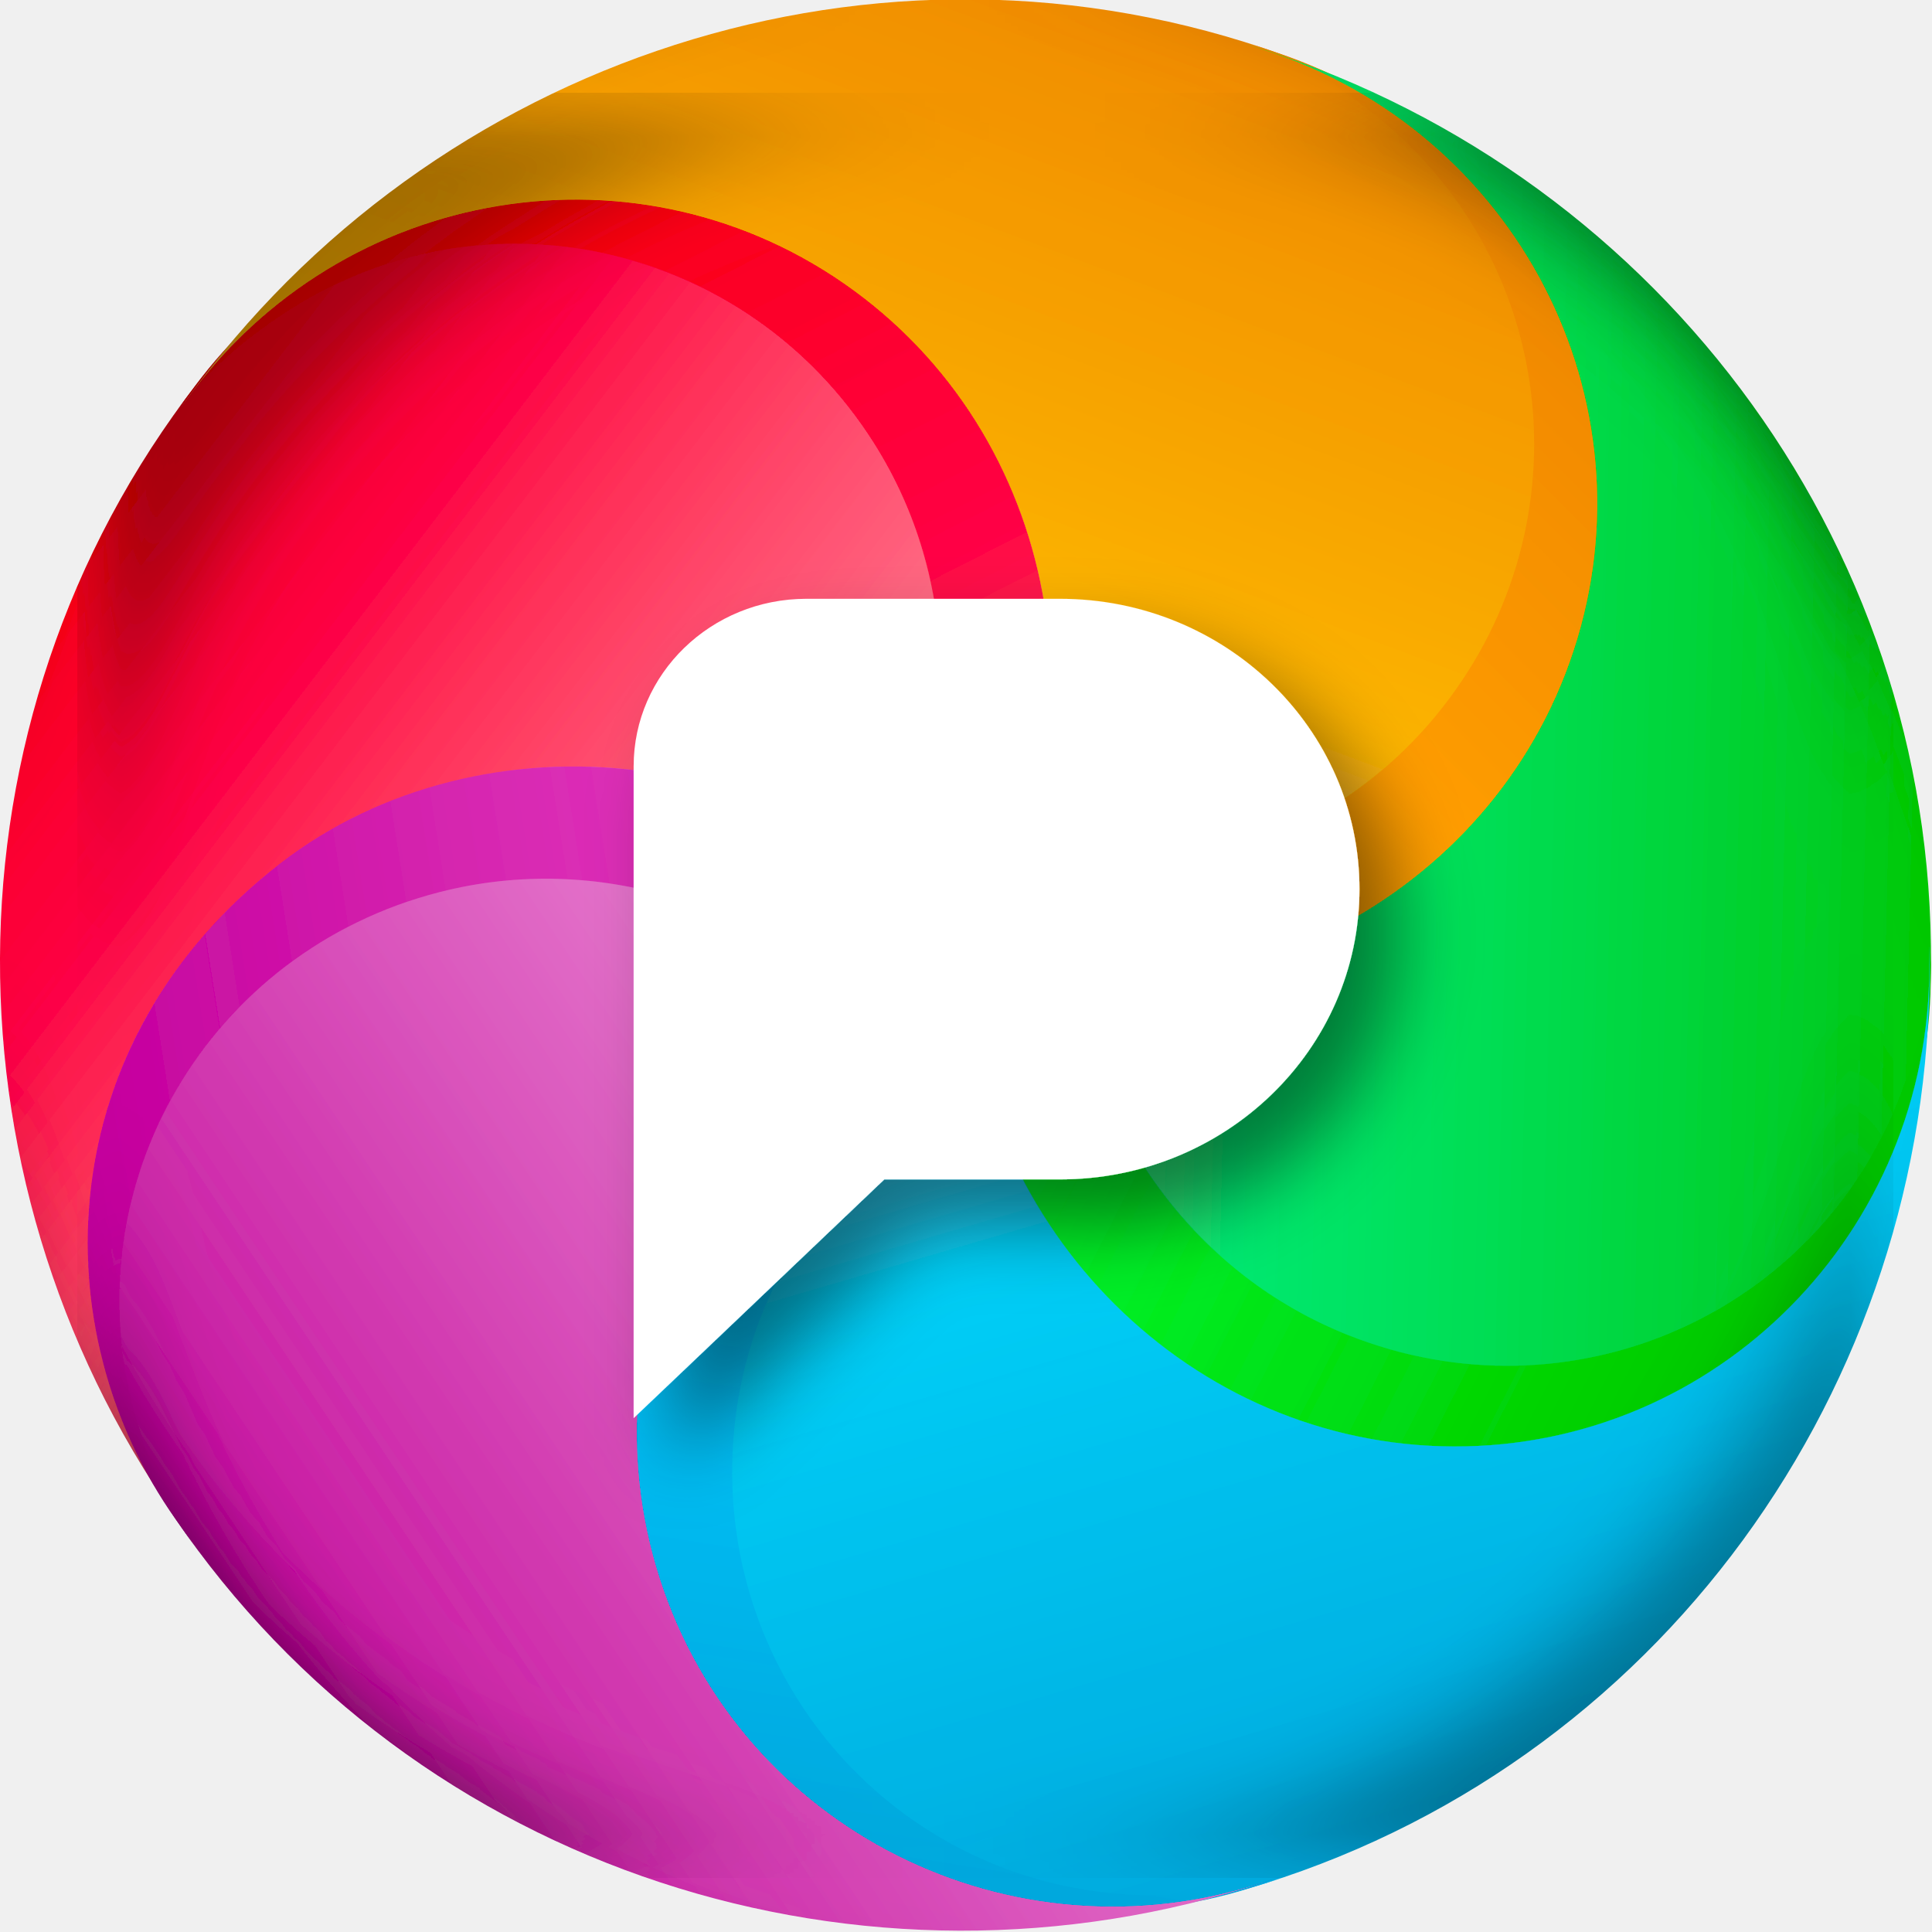
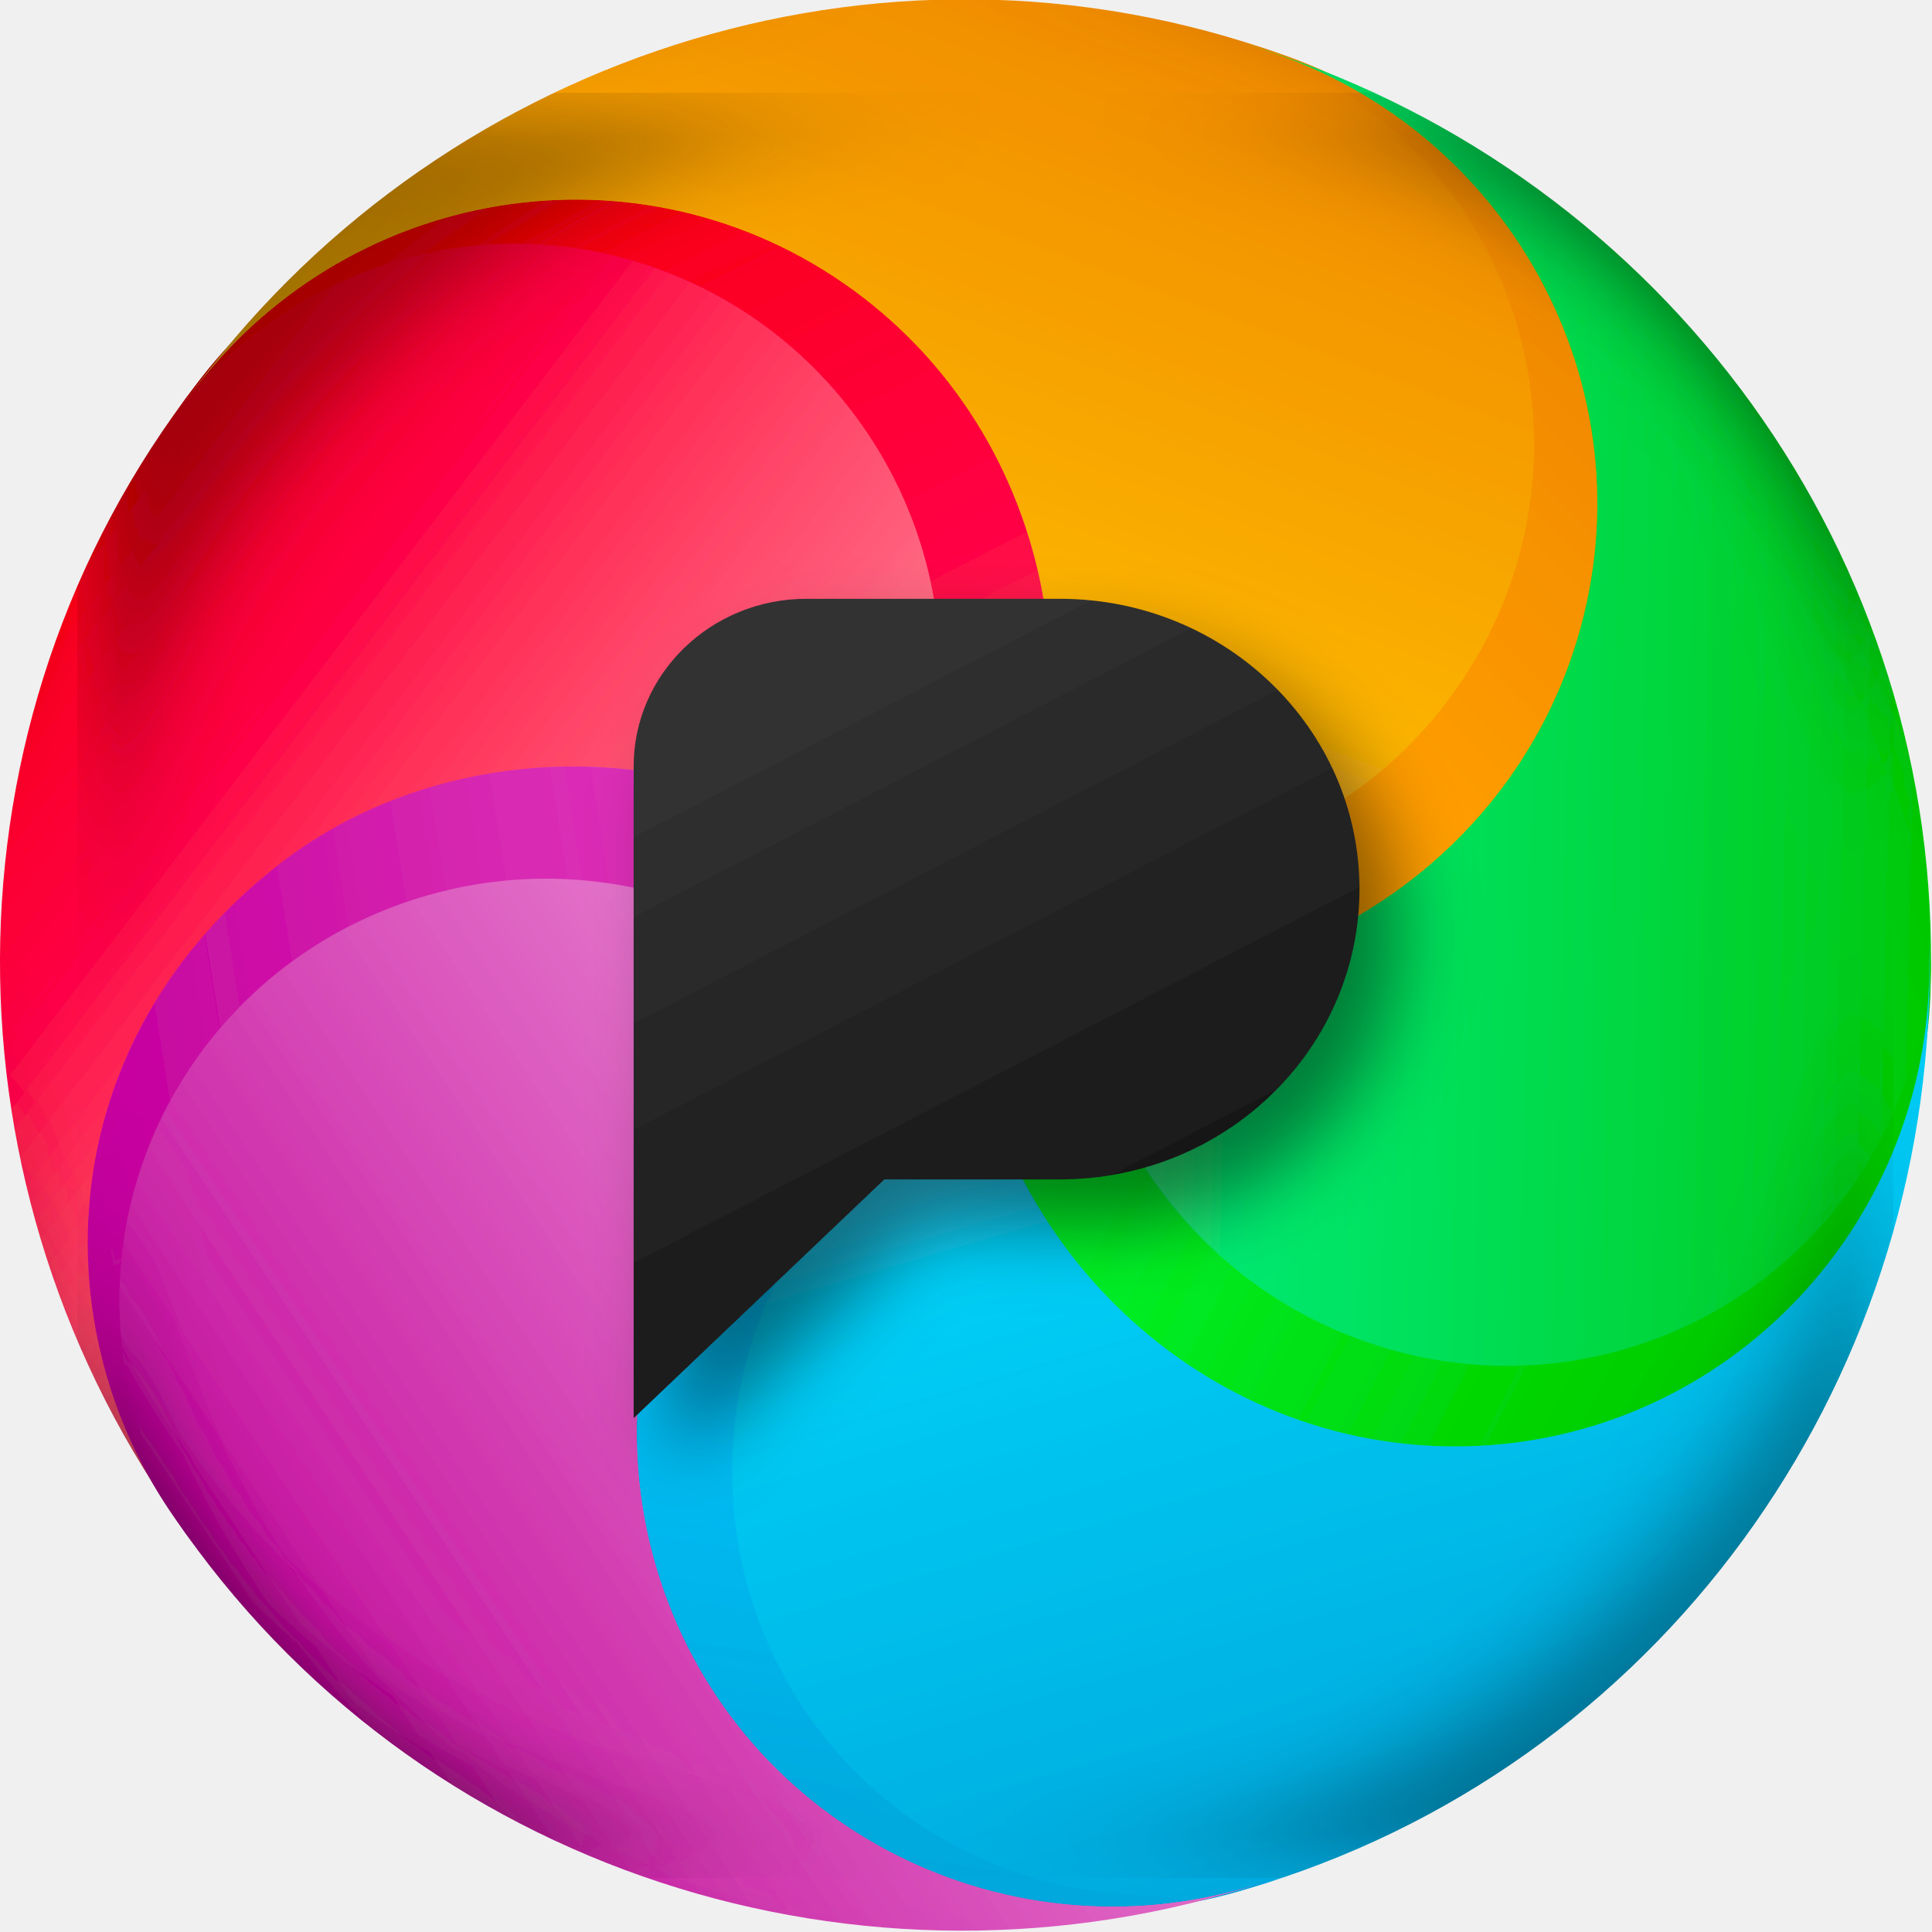
<svg xmlns="http://www.w3.org/2000/svg" xmlns:xlink="http://www.w3.org/1999/xlink" version="1.1" width="50" height="50">
  <defs>
    <path id="drop_shape" d="M 25,25 C 20.778,19.646 13.003,18.371 7.477,22.361 1.952,26.351 0.768,34.096 4.834,39.658 l 0.308,0.421 C -1.489,31.406 -1.815,19.241 4.795,10.326 l 0.118,-0.156 C 9.008,4.727 16.349,3.192 22.245,7.492 27.816,11.555 29.095,19.557 24.999,24.999 Z" />
    <path id="drop_seam" d="M 4.651,10.522 5.052,9.983 C 8.636,5.161 15.79,3.034 22.059,7.313 27.424,10.976 29.394,19.24 24.999,25.003 24.356,24.172 23.694,23.538 22.975,22.942 24.83,19.455 24.872,15.024 22.61,11.454 19.309,6.244 12.487,4.741 7.372,8.098 c -1.093,0.717 -2.054,1.542 -2.803,2.535 z" />
    <path id="center_logo_shape" d="m 22.886,30.523 h 4.545 c 4.281,0 7.752,-3.364 7.752,-7.513 0,-4.149 -3.471,-7.513 -7.752,-7.513 h -6.56 c -2.47,0 -4.472,1.941 -4.472,4.334 v 16.87 z" />
    <linearGradient id="drop_shape_red_gradient" gradientTransform="rotate(45 0.5 0.5)">
      <stop stop-color="#ea0d30" offset="0" />
      <stop stop-color="#fbafbb" offset="1" />
    </linearGradient>
    <linearGradient id="drop_seam_red_gradient" gradientTransform="rotate(60 0.5 0.5)">
      <stop stop-color="#ea0d30" offset="0" />
      <stop stop-color="#f54a65" offset="1" />
    </linearGradient>
    <linearGradient id="drop_shape_yellow_gradient" gradientTransform="rotate(45 0.5 0.5)">
      <stop stop-color="#e58d00" offset="0" />
      <stop stop-color="#ffd899" offset="1" />
    </linearGradient>
    <linearGradient id="drop_seam_yellow_gradient" gradientTransform="rotate(60 0.5 0.5)">
      <stop stop-color="#e58d00" offset="0" />
      <stop stop-color="#ffaf2e" offset="1" />
    </linearGradient>
    <linearGradient id="drop_shape_green_gradient" gradientTransform="rotate(45 0.5 0.5)">
      <stop stop-color="#0bc346" offset="0" />
      <stop stop-color="#89f8ac" offset="1" />
    </linearGradient>
    <linearGradient id="drop_seam_green_gradient" gradientTransform="rotate(60 0.5 0.5)">
      <stop stop-color="#0bc346" offset="0" />
      <stop stop-color="#23f365" offset="1" />
    </linearGradient>
    <linearGradient id="drop_shape_blue_gradient" gradientTransform="rotate(45 0.5 0.5)">
      <stop stop-color="#00a6d4" offset="0" />
      <stop stop-color="#88e5ff" offset="1" />
    </linearGradient>
    <linearGradient id="drop_seam_blue_gradient" gradientTransform="rotate(60 0.5 0.5)">
      <stop stop-color="#00a6d4" offset="0" />
      <stop stop-color="#1dceff" offset="1" />
    </linearGradient>
    <linearGradient id="drop_shape_purple_gradient" gradientTransform="rotate(45 0.5 0.5)">
      <stop stop-color="#b92896" offset="0" />
      <stop stop-color="#eca8dc" offset="1" />
    </linearGradient>
    <linearGradient id="drop_seam_purple_gradient" gradientTransform="rotate(60 0.5 0.5)">
      <stop stop-color="#b92896" offset="0" />
      <stop stop-color="#d94fb8" offset="1" />
+     </linearGradient>
+     <linearGradient id="center_logo_dark_gradient" gradientTransform="rotate(65 0.5 0.5)">
+       <stop stop-color="#333" offset="0" />
+       <stop stop-color="#111" offset="1" />
    </linearGradient>
    <filter id="outset_shadow" x="-2" y="-2" width="4" height="4">
      <feFlood flood-color="#0007" />
      <feComposite operator="in" in2="SourceAlpha" in="shadowOffset" />
      <feGaussianBlur stdDeviation="1" />
      <feOffset result="shadowOffset" in="shadowOffset" dx="1" dy="1.2" />
      <feComposite operator="over" in2="shadowOffset" in="SourceGraphic" />
    </filter>
    <filter id="inset_shadow">
      <feFlood flood-color="#0009" />
      <feComposite operator="out" in2="SourceAlpha" in="shadowOffset" />
      <feGaussianBlur stdDeviation="1.2" />
      <feOffset result="shadowOffset" in="shadowOffset" dx="2" dy="2.4" />
      <feFlood flood-color="#0009" />
      <feComposite operator="out" in2="SourceAlpha" in="lightOffset" />
      <feGaussianBlur stdDeviation="1.2" />
      <feOffset result="lightOffset" in="lightOffset" dx="-1" dy="-1.4" />
      <feComposite operator="atop" in2="SourceGraphic" in="shadowOffset" />
      <feComposite operator="atop" in2="result" in="lightOffset" />
      <feColorMatrix type="saturate" in="result" values="1.2" />
    </filter>
  </defs>
  <g id="wheel_filter" filter="url(#inset_shadow)">
    <g id="wheel">
      <g id="drop_red" transform="rotate(0,25,25)">
        <use id="drop_shape_red" xlink:href="#drop_shape" fill="url(#drop_shape_red_gradient)" />
        <use id="drop_seam_red" xlink:href="#drop_seam" fill="url(#drop_seam_red_gradient)" />
      </g>
      <g id="drop_yellow" transform="rotate(72,25,25)">
        <use id="drop_shape_yellow" xlink:href="#drop_shape" fill="url(#drop_shape_yellow_gradient)" />
        <use id="drop_seam_yellow" xlink:href="#drop_seam" fill="url(#drop_seam_yellow_gradient)" />
      </g>
      <g id="drop_green" transform="rotate(144,25,25)">
        <use id="drop_shape_green" xlink:href="#drop_shape" fill="url(#drop_shape_green_gradient)" />
        <use id="drop_seam_green" xlink:href="#drop_seam" fill="url(#drop_seam_green_gradient)" />
      </g>
      <g id="drop_blue" transform="rotate(216,25,25)">
        <use id="drop_shape_blue" xlink:href="#drop_shape" fill="url(#drop_shape_blue_gradient)" />
        <use id="drop_seam_blue" xlink:href="#drop_seam" fill="url(#drop_seam_blue_gradient)" />
      </g>
      <g id="drop_purple" transform="rotate(288,25,25)">
        <use id="drop_shape_purple" xlink:href="#drop_shape" fill="url(#drop_shape_purple_gradient)" />
        <use id="drop_seam_purple" xlink:href="#drop_seam" fill="url(#drop_seam_purple_gradient)" />
      </g>
      <animateTransform id="wheel_animation_rotate" attributeType="xml" attributeName="transform" type="rotate" values="0 25 25; 360 25 25" dur="2s" repeatCount="indefinite" />
    </g>
  </g>
  <g id="center_logo">
-     <use id="center_logo_use" xlink:href="#center_logo_shape" style="fill:#ffffff;filter:url(#outset_shadow)" />
+     <use id="center_logo_use" xlink:href="#center_logo_shape" style="fill:url(#center_logo_dark_gradient);filter:url(#outset_shadow)" />
  </g>
</svg>
